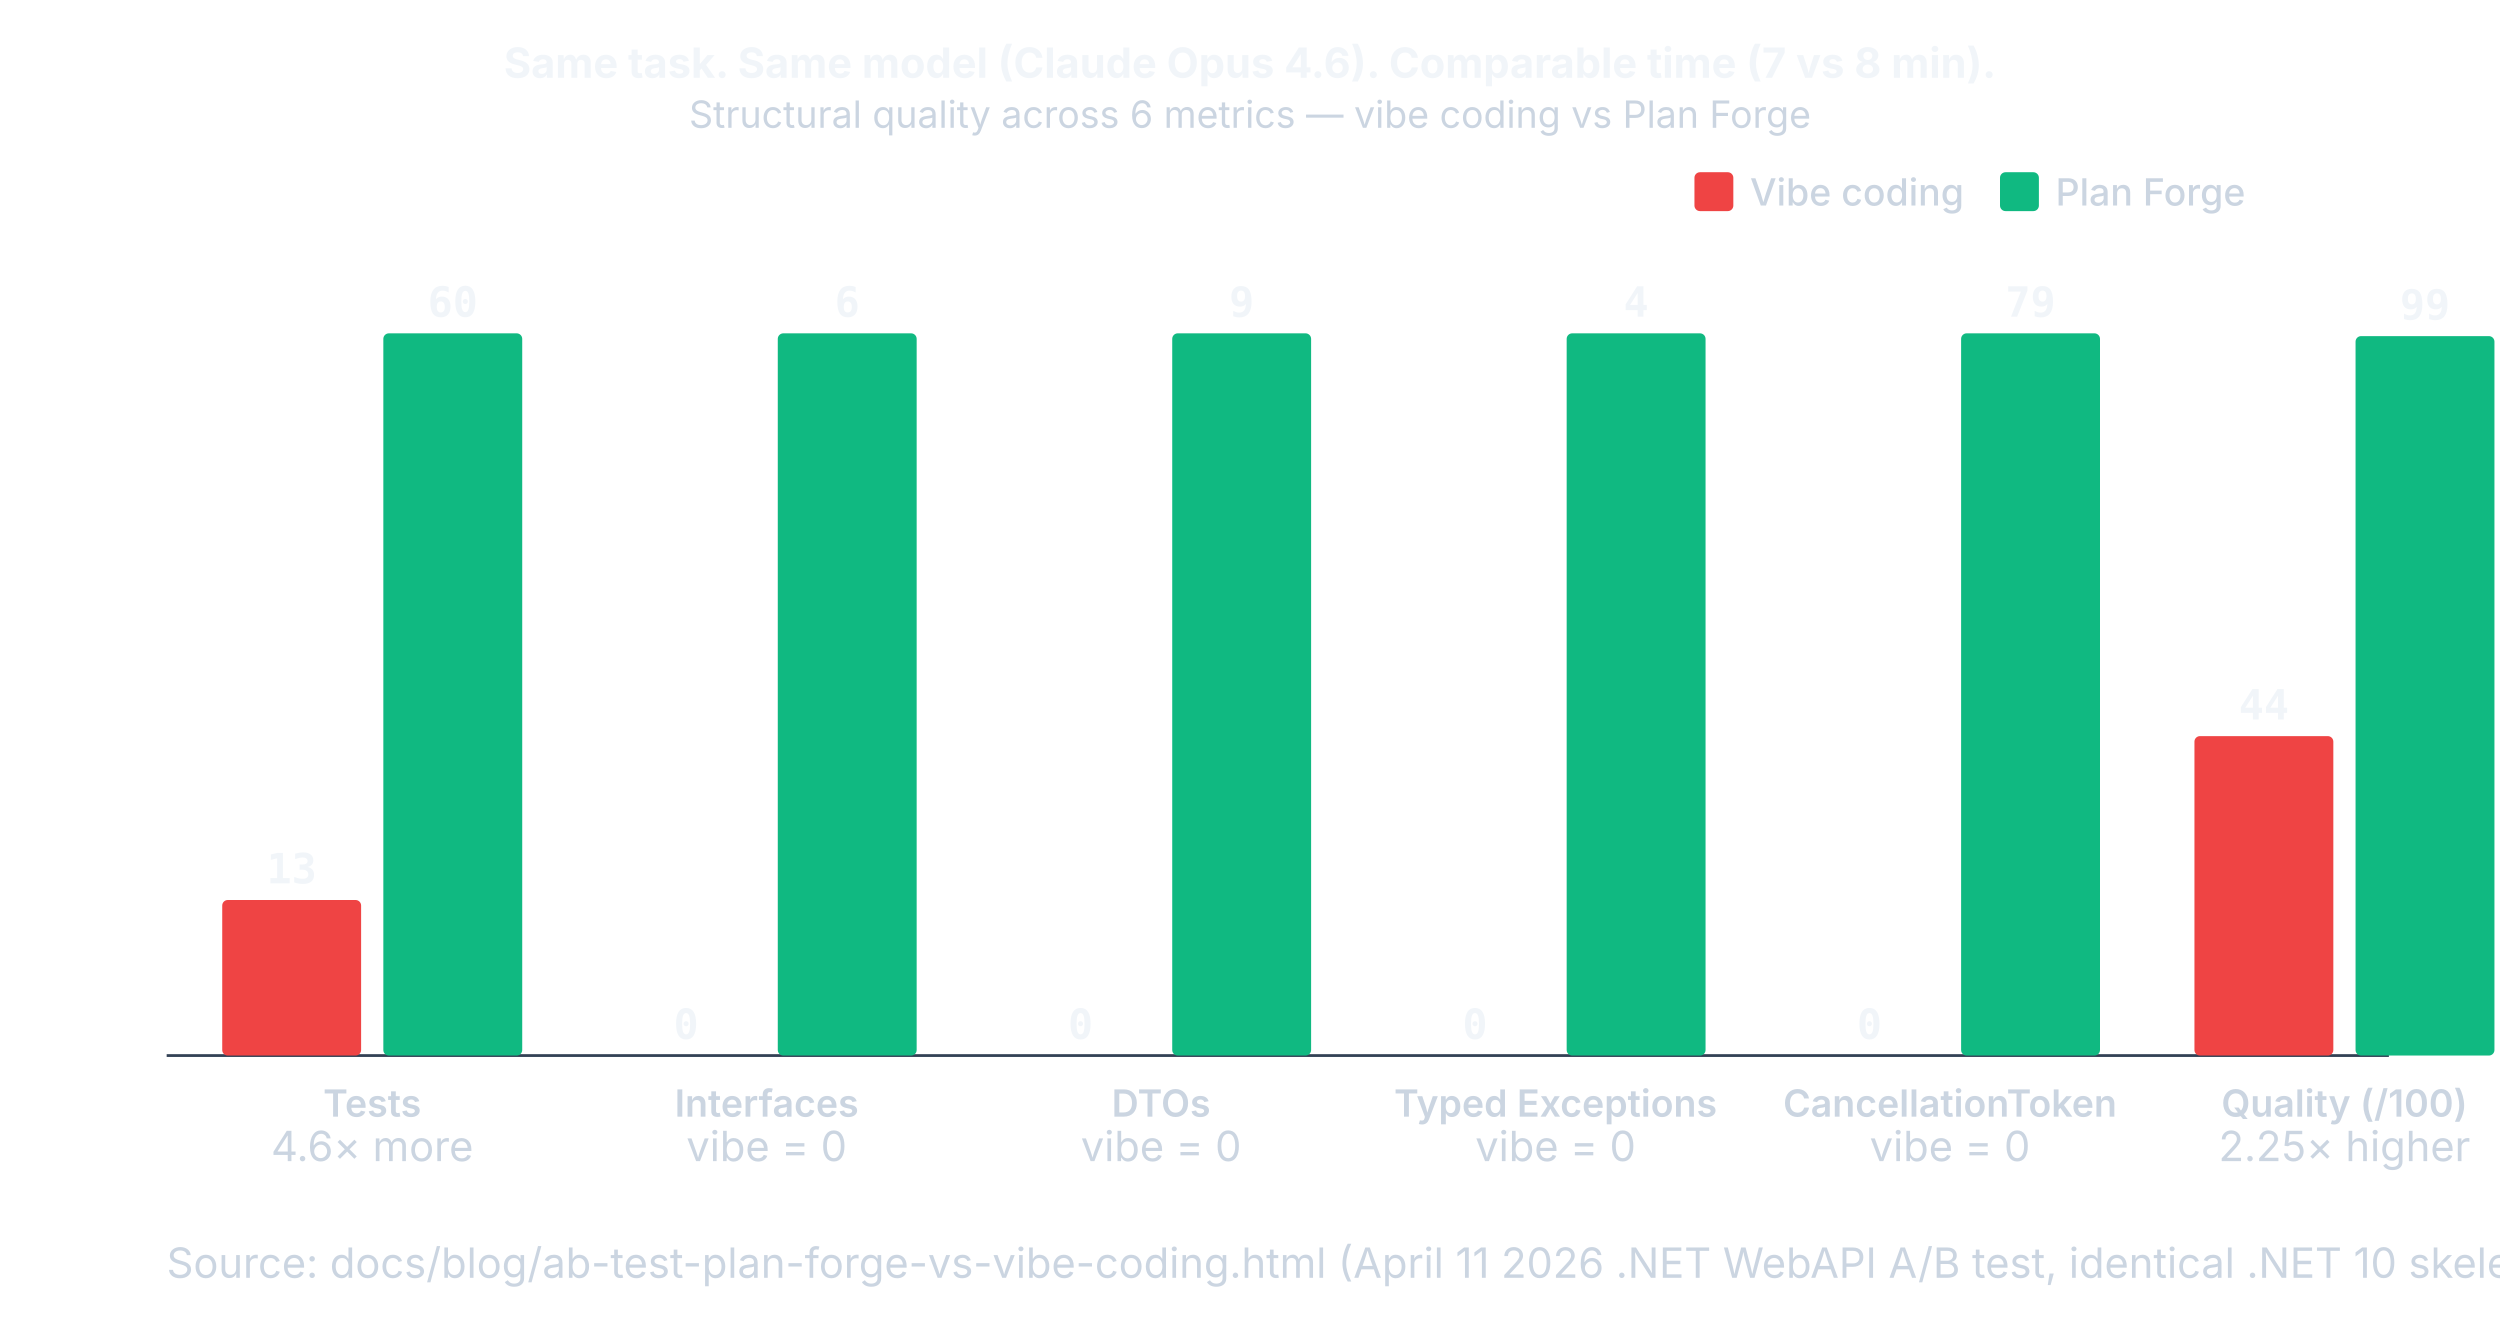
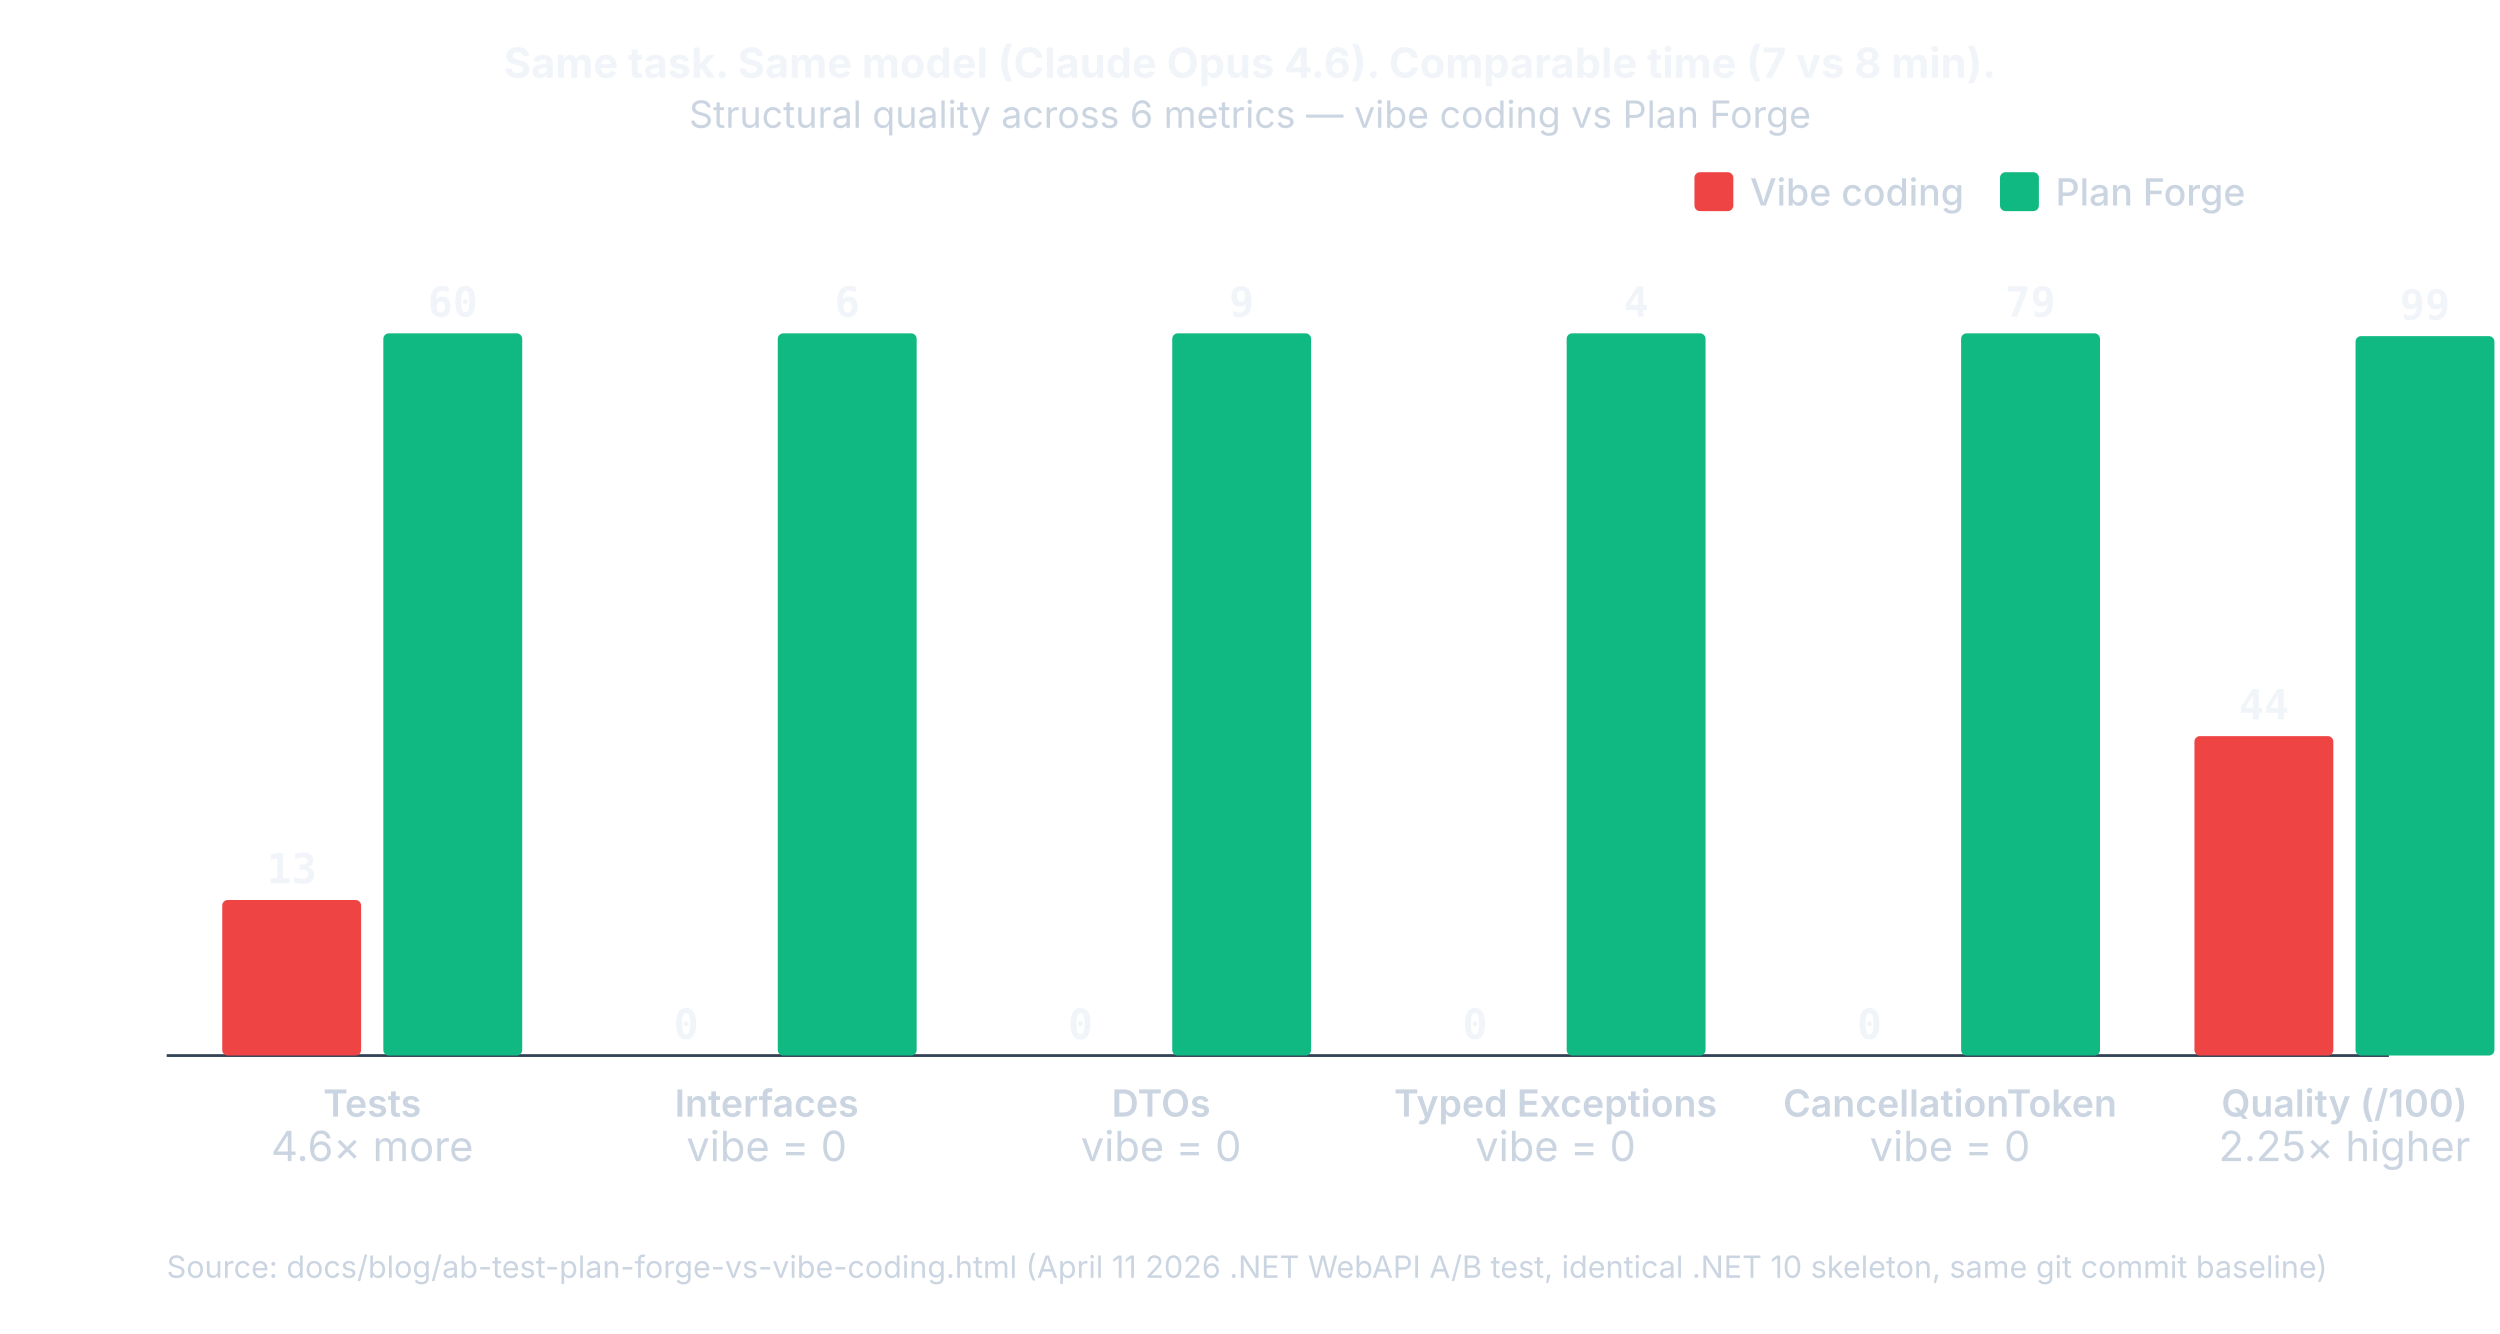
<svg xmlns="http://www.w3.org/2000/svg" viewBox="0 0 900 480" fill="none" role="img" aria-labelledby="abt-title abt-desc">
  <style>
    text { font-family: 'Inter', sans-serif; }
    .title-text { font-size: 15px; fill: #f1f5f9; font-weight: 700; }
    .subtitle { font-size: 13.5px; fill: #cbd5e1; }
    .axis-label { font-size: 13.5px; fill: #cbd5e1; font-weight: 600; }
    .bar-label { font-size: 15px; fill: #f1f5f9; font-weight: 700; font-family: 'JetBrains Mono', monospace; }
    .legend-text { font-size: 13.5px; fill: #cbd5e1; font-weight: 500; }
    .footnote { font-size: 15px; fill: #cbd5e1; }
    .vibe-bar { fill: #ef4444; }
    .forge-bar { fill: #10b981; }
    .axis-line { stroke: #334155; stroke-width: 1; }
  </style>
  <text x="450" y="28" class="title-text" text-anchor="middle">Same task. Same model (Claude Opus 4.6). Comparable time (7 vs 8 min).</text>
  <text x="450" y="46" class="subtitle" text-anchor="middle">Structural quality across 6 metrics — vibe coding vs Plan Forge</text>
  <rect x="610" y="62" width="14" height="14" class="vibe-bar" rx="2" />
  <text x="630" y="74" class="legend-text">Vibe coding</text>
  <rect x="720" y="62" width="14" height="14" class="forge-bar" rx="2" />
  <text x="740" y="74" class="legend-text">Plan Forge</text>
  <line x1="60" y1="380" x2="860" y2="380" class="axis-line" />
  <g>
    <rect x="80" y="324" width="50" height="56" class="vibe-bar" rx="2" />
    <text x="105" y="318" class="bar-label" text-anchor="middle">13</text>
    <rect x="138" y="120" width="50" height="260" class="forge-bar" rx="2" />
    <text x="163" y="114" class="bar-label" text-anchor="middle">60</text>
    <text x="134" y="402" class="axis-label" text-anchor="middle">Tests</text>
    <text x="134" y="418" class="footnote" text-anchor="middle">4.6× more</text>
  </g>
  <g>
    <rect x="222" y="380" width="50" height="0" class="vibe-bar" rx="2" />
    <text x="247" y="374" class="bar-label" text-anchor="middle">0</text>
    <rect x="280" y="120" width="50" height="260" class="forge-bar" rx="2" />
    <text x="305" y="114" class="bar-label" text-anchor="middle">6</text>
    <text x="276" y="402" class="axis-label" text-anchor="middle">Interfaces</text>
    <text x="276" y="418" class="footnote" text-anchor="middle">vibe = 0</text>
  </g>
  <g>
    <rect x="364" y="380" width="50" height="0" class="vibe-bar" rx="2" />
    <text x="389" y="374" class="bar-label" text-anchor="middle">0</text>
    <rect x="422" y="120" width="50" height="260" class="forge-bar" rx="2" />
    <text x="447" y="114" class="bar-label" text-anchor="middle">9</text>
    <text x="418" y="402" class="axis-label" text-anchor="middle">DTOs</text>
    <text x="418" y="418" class="footnote" text-anchor="middle">vibe = 0</text>
  </g>
  <g>
    <rect x="506" y="380" width="50" height="0" class="vibe-bar" rx="2" />
    <text x="531" y="374" class="bar-label" text-anchor="middle">0</text>
    <rect x="564" y="120" width="50" height="260" class="forge-bar" rx="2" />
    <text x="589" y="114" class="bar-label" text-anchor="middle">4</text>
    <text x="560" y="402" class="axis-label" text-anchor="middle">Typed Exceptions</text>
    <text x="560" y="418" class="footnote" text-anchor="middle">vibe = 0</text>
  </g>
  <g>
    <rect x="648" y="380" width="50" height="0" class="vibe-bar" rx="2" />
    <text x="673" y="374" class="bar-label" text-anchor="middle">0</text>
    <rect x="706" y="120" width="50" height="260" class="forge-bar" rx="2" />
    <text x="731" y="114" class="bar-label" text-anchor="middle">79</text>
    <text x="702" y="402" class="axis-label" text-anchor="middle">CancellationToken</text>
    <text x="702" y="418" class="footnote" text-anchor="middle">vibe = 0</text>
  </g>
  <g>
    <rect x="790" y="265" width="50" height="115" class="vibe-bar" rx="2" />
    <text x="815" y="259" class="bar-label" text-anchor="middle">44</text>
    <rect x="848" y="121" width="50" height="259" class="forge-bar" rx="2" />
    <text x="873" y="115" class="bar-label" text-anchor="middle">99</text>
    <text x="844" y="402" class="axis-label" text-anchor="middle">Quality (/100)</text>
    <text x="844" y="418" class="footnote" text-anchor="middle">2.25× higher</text>
  </g>
-   <text x="60" y="460" class="footnote">Source: docs/blog/ab-test-plan-forge-vs-vibe-coding.html (April 11 2026 .NET WebAPI A/B test, identical .NET 10 skeleton, same git commit baseline)</text>
+   <text x="60" y="460" class="footnote" style="font-size:11px;">Source: docs/blog/ab-test-plan-forge-vs-vibe-coding.html (April 11 2026 .NET WebAPI A/B test, identical .NET 10 skeleton, same git commit baseline)</text>
</svg>
